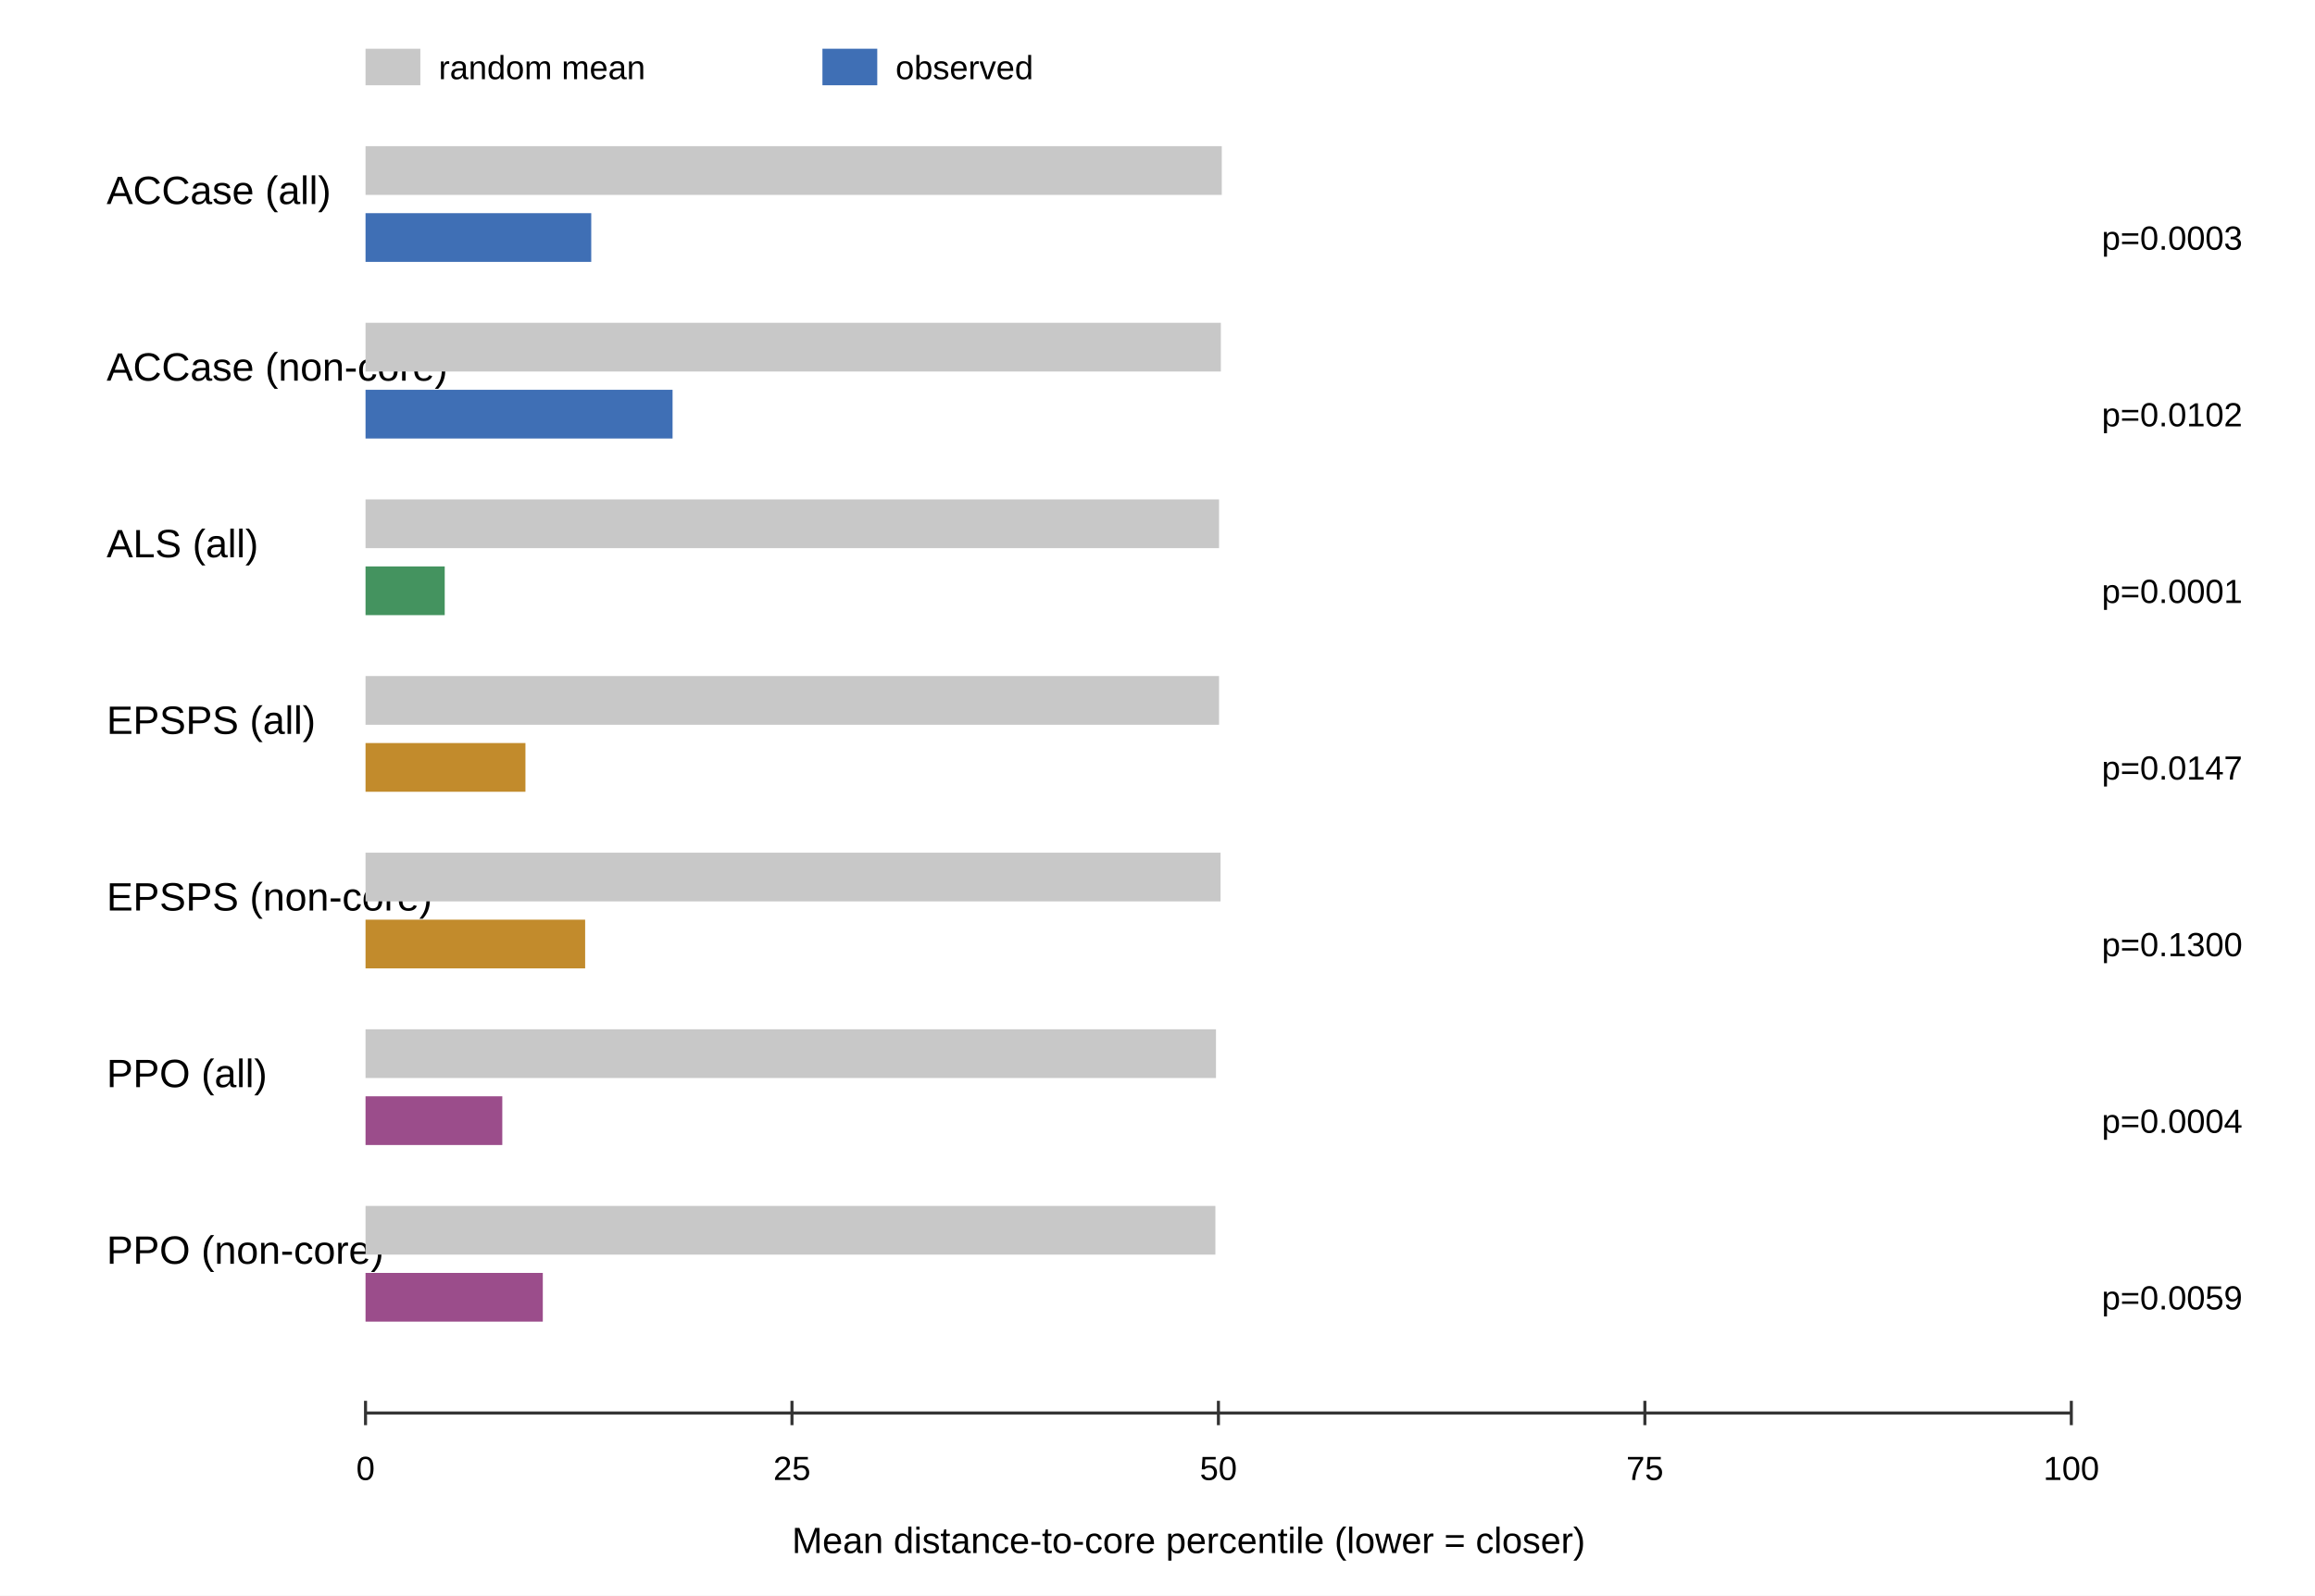
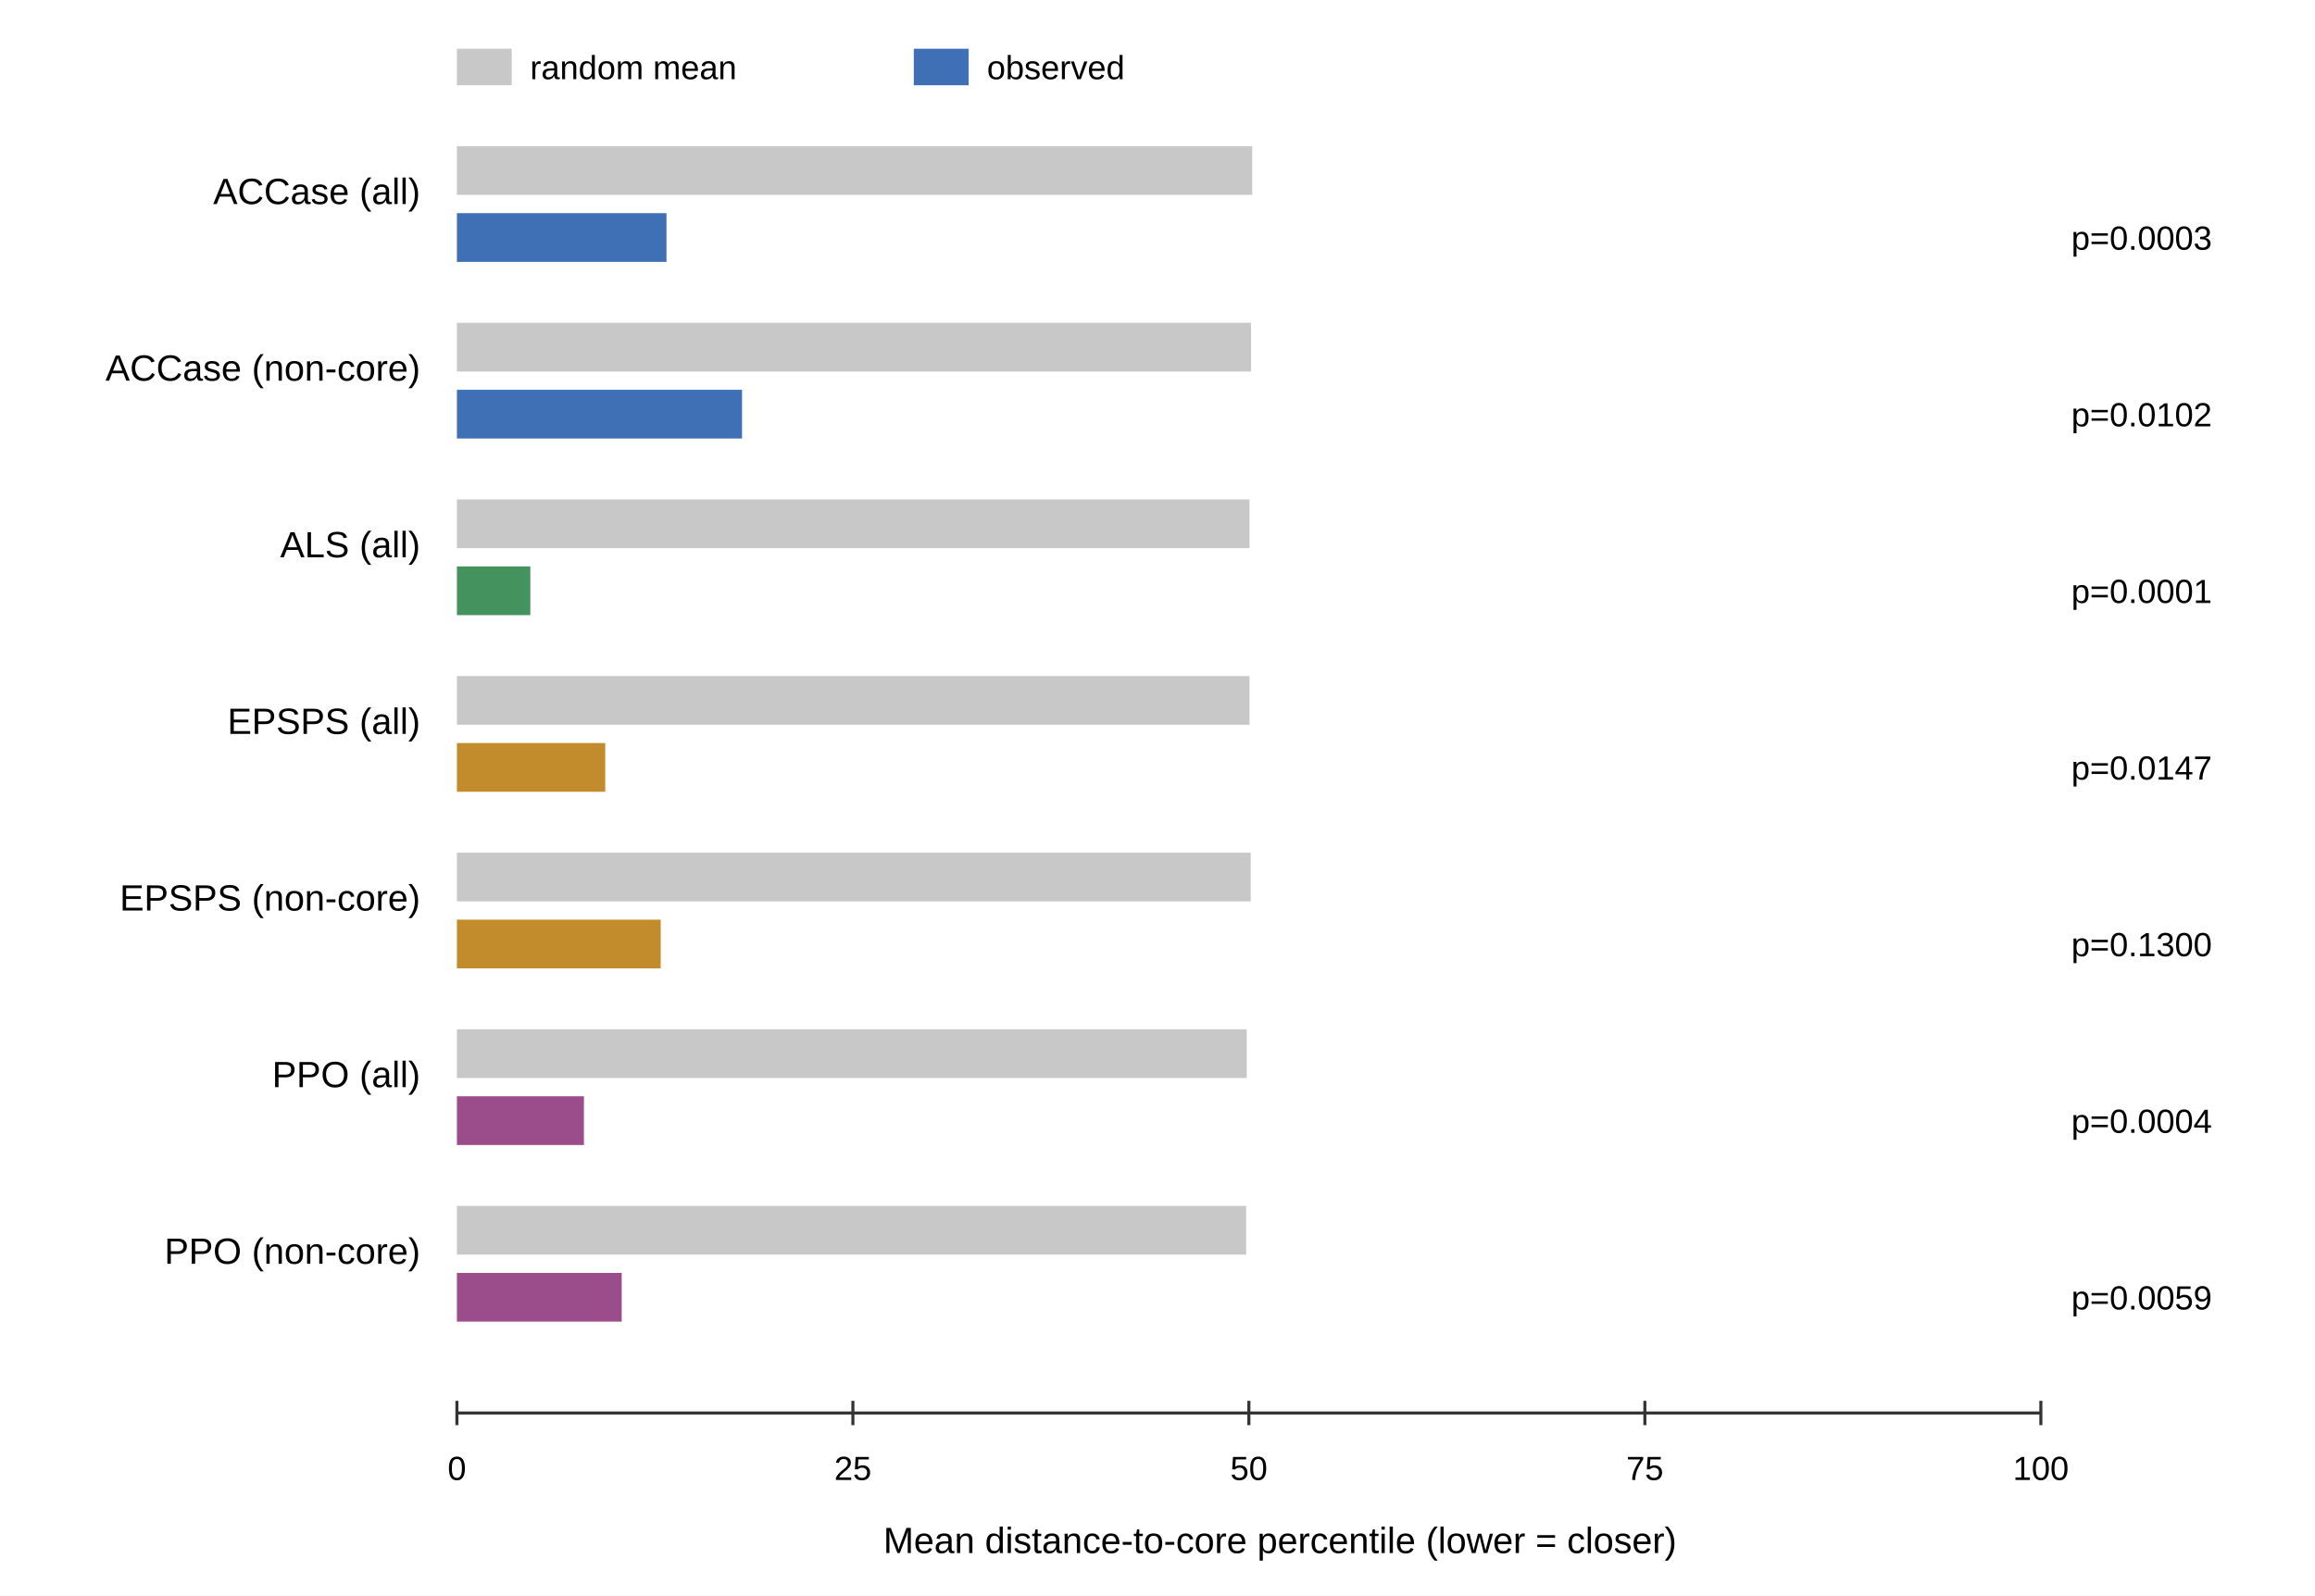
<svg xmlns="http://www.w3.org/2000/svg" width="760" height="524" viewBox="0 0 760 524">
  <rect width="100%" height="100%" fill="white" />
-   <rect x="120.0" y="16.0" width="18.0" height="12.0" fill="#c8c8c8" stroke="none" />
-   <text x="144.0" y="26.0" font-size="11" font-family="Arial, sans-serif" text-anchor="start">random mean</text>
-   <rect x="270.0" y="16.0" width="18.0" height="12.0" fill="#3f6fb5" stroke="none" />
-   <text x="294.0" y="26.0" font-size="11" font-family="Arial, sans-serif" text-anchor="start">observed</text>
-   <line x1="120" y1="464" x2="680" y2="464" stroke="#333" />
-   <line x1="120.0" y1="460" x2="120.0" y2="468" stroke="#333" />
-   <text x="120.0" y="486.0" font-size="11" font-family="Arial, sans-serif" text-anchor="middle">0</text>
-   <line x1="260.0" y1="460" x2="260.0" y2="468" stroke="#333" />
-   <text x="260.0" y="486.0" font-size="11" font-family="Arial, sans-serif" text-anchor="middle">25</text>
-   <line x1="400.0" y1="460" x2="400.0" y2="468" stroke="#333" />
-   <text x="400.0" y="486.0" font-size="11" font-family="Arial, sans-serif" text-anchor="middle">50</text>
+   <rect x="150.0" y="16.0" width="18.0" height="12.0" fill="#c8c8c8" stroke="none" />
+   <text x="174.0" y="26.0" font-size="11" font-family="Arial, sans-serif" text-anchor="start">random mean</text>
+   <rect x="300.0" y="16.0" width="18.0" height="12.0" fill="#3f6fb5" stroke="none" />
+   <text x="324.0" y="26.0" font-size="11" font-family="Arial, sans-serif" text-anchor="start">observed</text>
+   <line x1="150" y1="464" x2="670" y2="464" stroke="#333" />
+   <line x1="150.0" y1="460" x2="150.0" y2="468" stroke="#333" />
+   <text x="150.0" y="486.0" font-size="11" font-family="Arial, sans-serif" text-anchor="middle">0</text>
+   <line x1="280.0" y1="460" x2="280.0" y2="468" stroke="#333" />
+   <text x="280.0" y="486.0" font-size="11" font-family="Arial, sans-serif" text-anchor="middle">25</text>
+   <line x1="410.0" y1="460" x2="410.0" y2="468" stroke="#333" />
+   <text x="410.0" y="486.0" font-size="11" font-family="Arial, sans-serif" text-anchor="middle">50</text>
  <line x1="540.0" y1="460" x2="540.0" y2="468" stroke="#333" />
  <text x="540.0" y="486.0" font-size="11" font-family="Arial, sans-serif" text-anchor="middle">75</text>
-   <line x1="680.0" y1="460" x2="680.0" y2="468" stroke="#333" />
-   <text x="680.0" y="486.0" font-size="11" font-family="Arial, sans-serif" text-anchor="middle">100</text>
-   <text x="35.0" y="67.0" font-size="13" font-family="Arial, sans-serif" text-anchor="start">ACCase (all)</text>
-   <rect x="120.0" y="48.0" width="281.1" height="16.0" fill="#c8c8c8" stroke="none" />
-   <rect x="120.0" y="70.0" width="74.1" height="16.0" fill="#3f6fb5" stroke="none" />
-   <text x="690.0" y="82.0" font-size="11" font-family="Arial, sans-serif" text-anchor="start">p=0.0003</text>
-   <text x="35.0" y="125.0" font-size="13" font-family="Arial, sans-serif" text-anchor="start">ACCase (non-core)</text>
-   <rect x="120.0" y="106.0" width="280.8" height="16.0" fill="#c8c8c8" stroke="none" />
-   <rect x="120.0" y="128.0" width="100.8" height="16.0" fill="#3f6fb5" stroke="none" />
-   <text x="690.0" y="140.0" font-size="11" font-family="Arial, sans-serif" text-anchor="start">p=0.0102</text>
-   <text x="35.0" y="183.0" font-size="13" font-family="Arial, sans-serif" text-anchor="start">ALS (all)</text>
-   <rect x="120.0" y="164.0" width="280.2" height="16.0" fill="#c8c8c8" stroke="none" />
-   <rect x="120.0" y="186.0" width="26.0" height="16.0" fill="#44935f" stroke="none" />
-   <text x="690.0" y="198.0" font-size="11" font-family="Arial, sans-serif" text-anchor="start">p=0.0001</text>
-   <text x="35.0" y="241.0" font-size="13" font-family="Arial, sans-serif" text-anchor="start">EPSPS (all)</text>
-   <rect x="120.0" y="222.0" width="280.2" height="16.0" fill="#c8c8c8" stroke="none" />
-   <rect x="120.0" y="244.0" width="52.5" height="16.0" fill="#c28b2c" stroke="none" />
-   <text x="690.0" y="256.0" font-size="11" font-family="Arial, sans-serif" text-anchor="start">p=0.0147</text>
-   <text x="35.0" y="299.0" font-size="13" font-family="Arial, sans-serif" text-anchor="start">EPSPS (non-core)</text>
-   <rect x="120.0" y="280.0" width="280.7" height="16.0" fill="#c8c8c8" stroke="none" />
-   <rect x="120.0" y="302.0" width="72.1" height="16.0" fill="#c28b2c" stroke="none" />
-   <text x="690.0" y="314.0" font-size="11" font-family="Arial, sans-serif" text-anchor="start">p=0.1300</text>
-   <text x="35.0" y="357.0" font-size="13" font-family="Arial, sans-serif" text-anchor="start">PPO (all)</text>
-   <rect x="120.0" y="338.0" width="279.2" height="16.0" fill="#c8c8c8" stroke="none" />
-   <rect x="120.0" y="360.0" width="44.9" height="16.0" fill="#9b4d8b" stroke="none" />
-   <text x="690.0" y="372.0" font-size="11" font-family="Arial, sans-serif" text-anchor="start">p=0.0004</text>
-   <text x="35.0" y="415.0" font-size="13" font-family="Arial, sans-serif" text-anchor="start">PPO (non-core)</text>
-   <rect x="120.0" y="396.0" width="279.0" height="16.0" fill="#c8c8c8" stroke="none" />
-   <rect x="120.0" y="418.0" width="58.2" height="16.0" fill="#9b4d8b" stroke="none" />
-   <text x="690.0" y="430.0" font-size="11" font-family="Arial, sans-serif" text-anchor="start">p=0.0059</text>
-   <text x="260.0" y="510.0" font-size="12" font-family="Arial, sans-serif" text-anchor="start">Mean distance-to-core percentile (lower = closer)</text>
+   <line x1="670.0" y1="460" x2="670.0" y2="468" stroke="#333" />
+   <text x="670.0" y="486.0" font-size="11" font-family="Arial, sans-serif" text-anchor="middle">100</text>
+   <text x="138.0" y="67.0" font-size="12" font-family="Arial, sans-serif" text-anchor="end">ACCase (all)</text>
+   <rect x="150.0" y="48.0" width="261.1" height="16.0" fill="#c8c8c8" stroke="none" />
+   <rect x="150.0" y="70.0" width="68.8" height="16.0" fill="#3f6fb5" stroke="none" />
+   <text x="680.0" y="82.0" font-size="11" font-family="Arial, sans-serif" text-anchor="start">p=0.0003</text>
+   <text x="138.0" y="125.0" font-size="12" font-family="Arial, sans-serif" text-anchor="end">ACCase (non-core)</text>
+   <rect x="150.0" y="106.0" width="260.7" height="16.0" fill="#c8c8c8" stroke="none" />
+   <rect x="150.0" y="128.0" width="93.6" height="16.0" fill="#3f6fb5" stroke="none" />
+   <text x="680.0" y="140.0" font-size="11" font-family="Arial, sans-serif" text-anchor="start">p=0.0102</text>
+   <text x="138.0" y="183.0" font-size="12" font-family="Arial, sans-serif" text-anchor="end">ALS (all)</text>
+   <rect x="150.0" y="164.0" width="260.2" height="16.0" fill="#c8c8c8" stroke="none" />
+   <rect x="150.0" y="186.0" width="24.1" height="16.0" fill="#44935f" stroke="none" />
+   <text x="680.0" y="198.0" font-size="11" font-family="Arial, sans-serif" text-anchor="start">p=0.0001</text>
+   <text x="138.0" y="241.0" font-size="12" font-family="Arial, sans-serif" text-anchor="end">EPSPS (all)</text>
+   <rect x="150.0" y="222.0" width="260.2" height="16.0" fill="#c8c8c8" stroke="none" />
+   <rect x="150.0" y="244.0" width="48.7" height="16.0" fill="#c28b2c" stroke="none" />
+   <text x="680.0" y="256.0" font-size="11" font-family="Arial, sans-serif" text-anchor="start">p=0.0147</text>
+   <text x="138.0" y="299.0" font-size="12" font-family="Arial, sans-serif" text-anchor="end">EPSPS (non-core)</text>
+   <rect x="150.0" y="280.0" width="260.6" height="16.0" fill="#c8c8c8" stroke="none" />
+   <rect x="150.0" y="302.0" width="66.9" height="16.0" fill="#c28b2c" stroke="none" />
+   <text x="680.0" y="314.0" font-size="11" font-family="Arial, sans-serif" text-anchor="start">p=0.1300</text>
+   <text x="138.0" y="357.0" font-size="12" font-family="Arial, sans-serif" text-anchor="end">PPO (all)</text>
+   <rect x="150.0" y="338.0" width="259.3" height="16.0" fill="#c8c8c8" stroke="none" />
+   <rect x="150.0" y="360.0" width="41.7" height="16.0" fill="#9b4d8b" stroke="none" />
+   <text x="680.0" y="372.0" font-size="11" font-family="Arial, sans-serif" text-anchor="start">p=0.0004</text>
+   <text x="138.0" y="415.0" font-size="12" font-family="Arial, sans-serif" text-anchor="end">PPO (non-core)</text>
+   <rect x="150.0" y="396.0" width="259.1" height="16.0" fill="#c8c8c8" stroke="none" />
+   <rect x="150.0" y="418.0" width="54.1" height="16.0" fill="#9b4d8b" stroke="none" />
+   <text x="680.0" y="430.0" font-size="11" font-family="Arial, sans-serif" text-anchor="start">p=0.0059</text>
+   <text x="290.0" y="510.0" font-size="12" font-family="Arial, sans-serif" text-anchor="start">Mean distance-to-core percentile (lower = closer)</text>
</svg>
